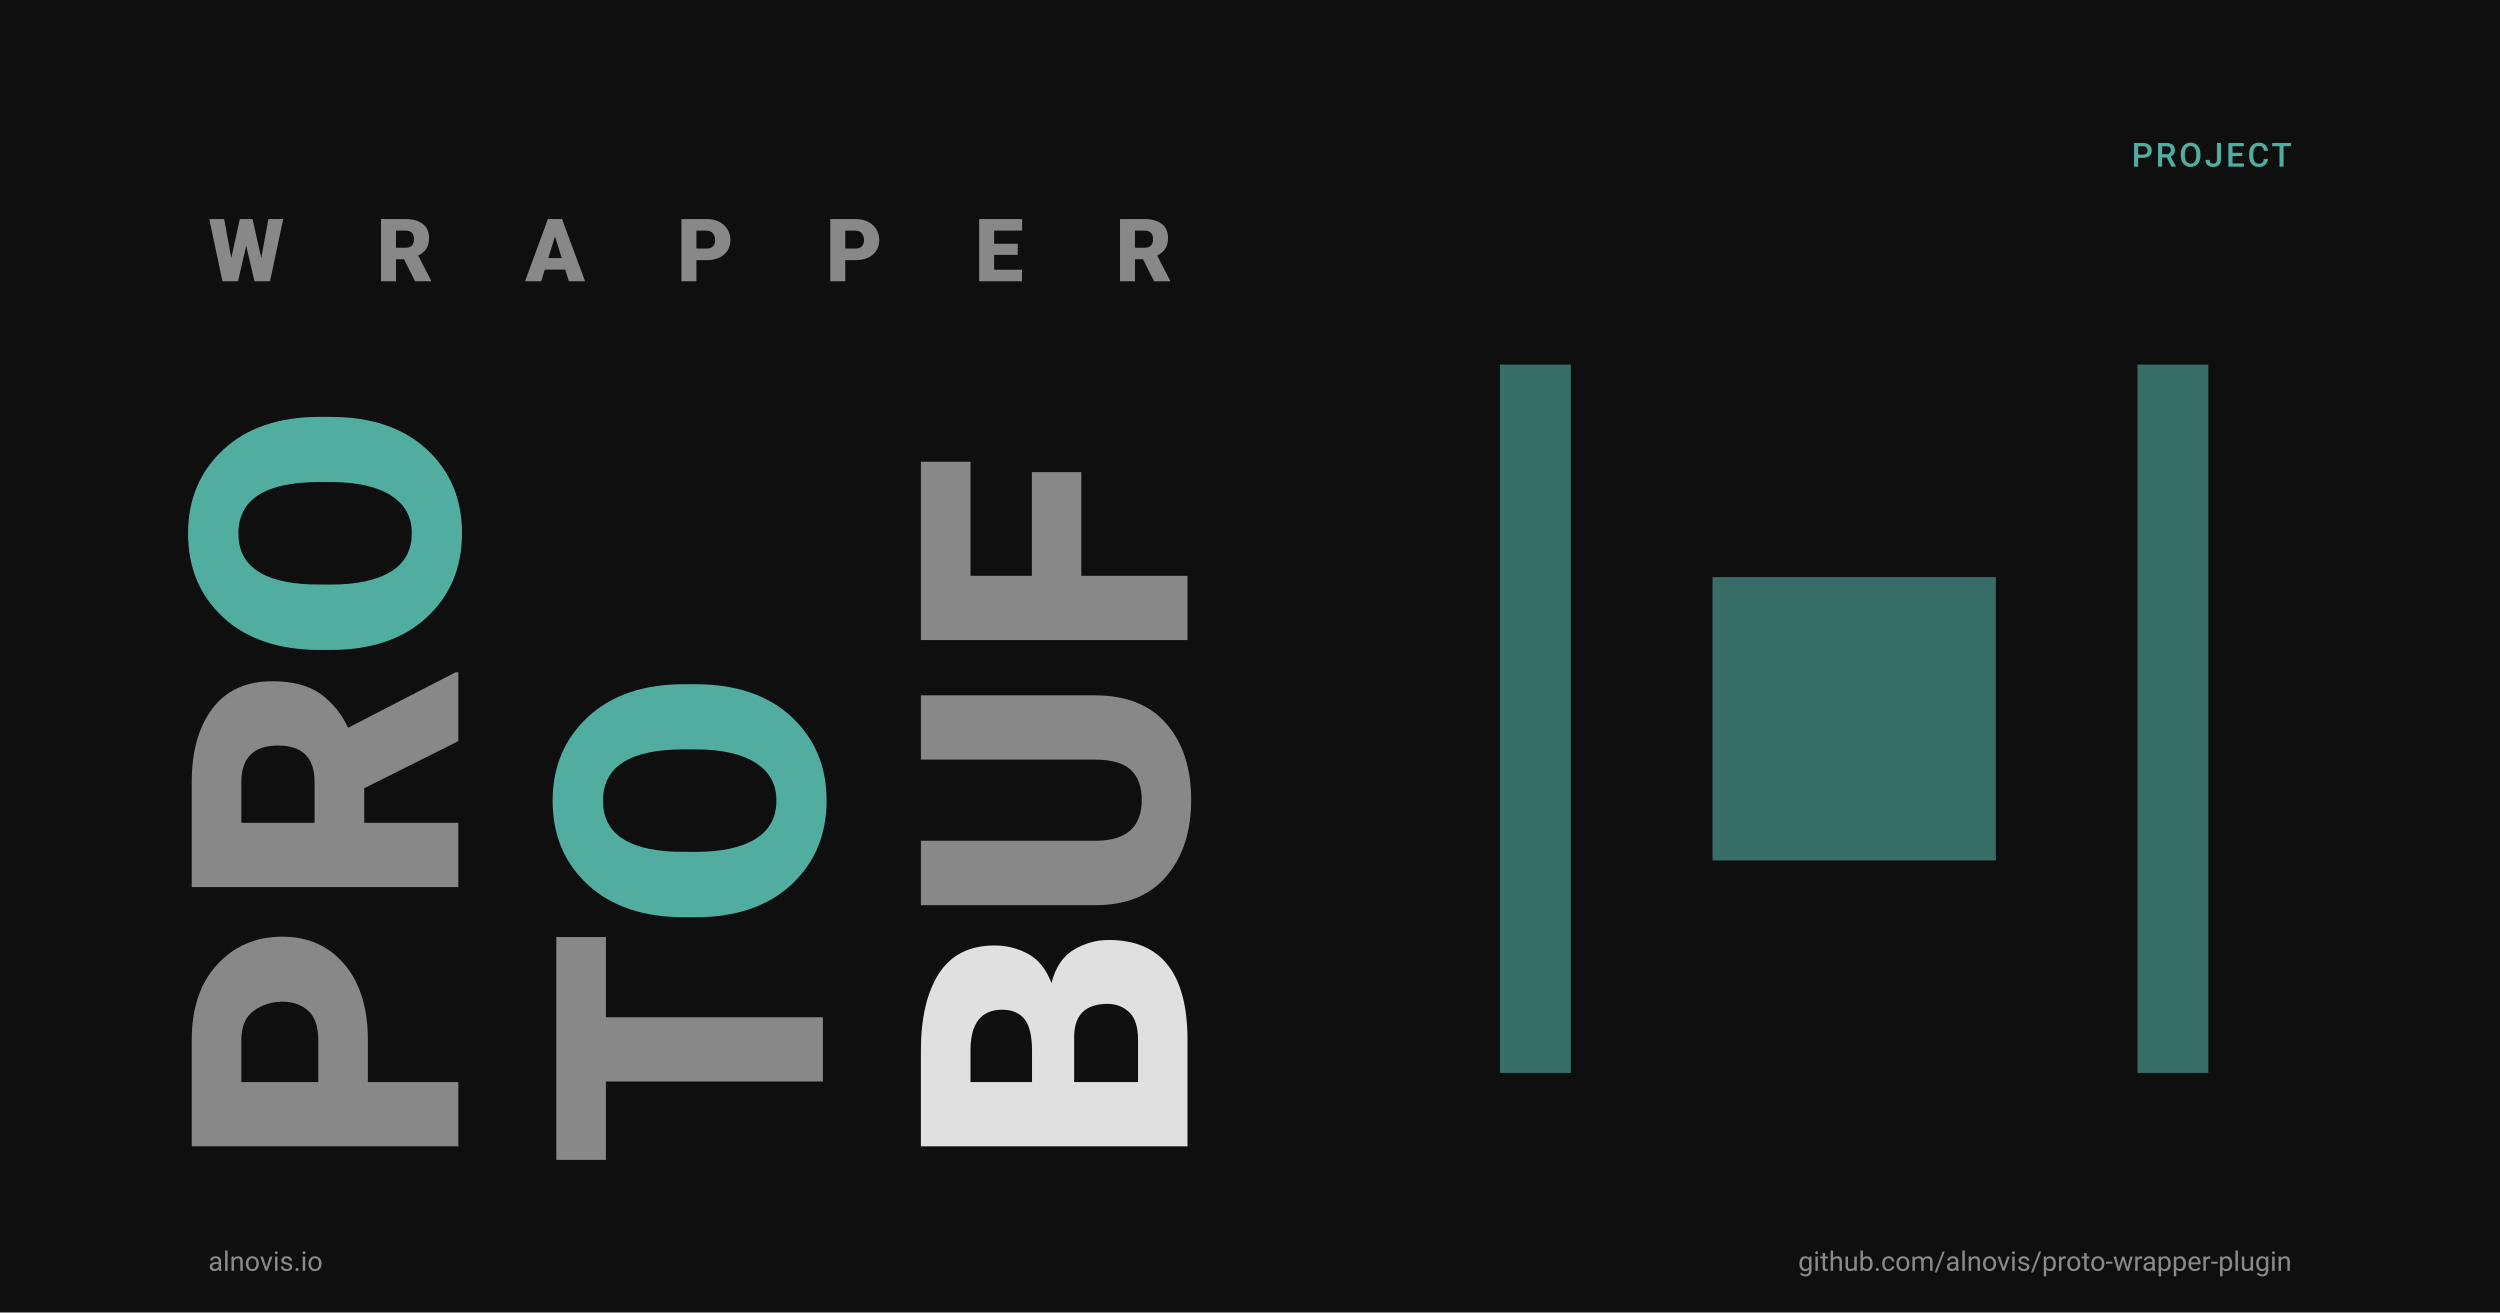
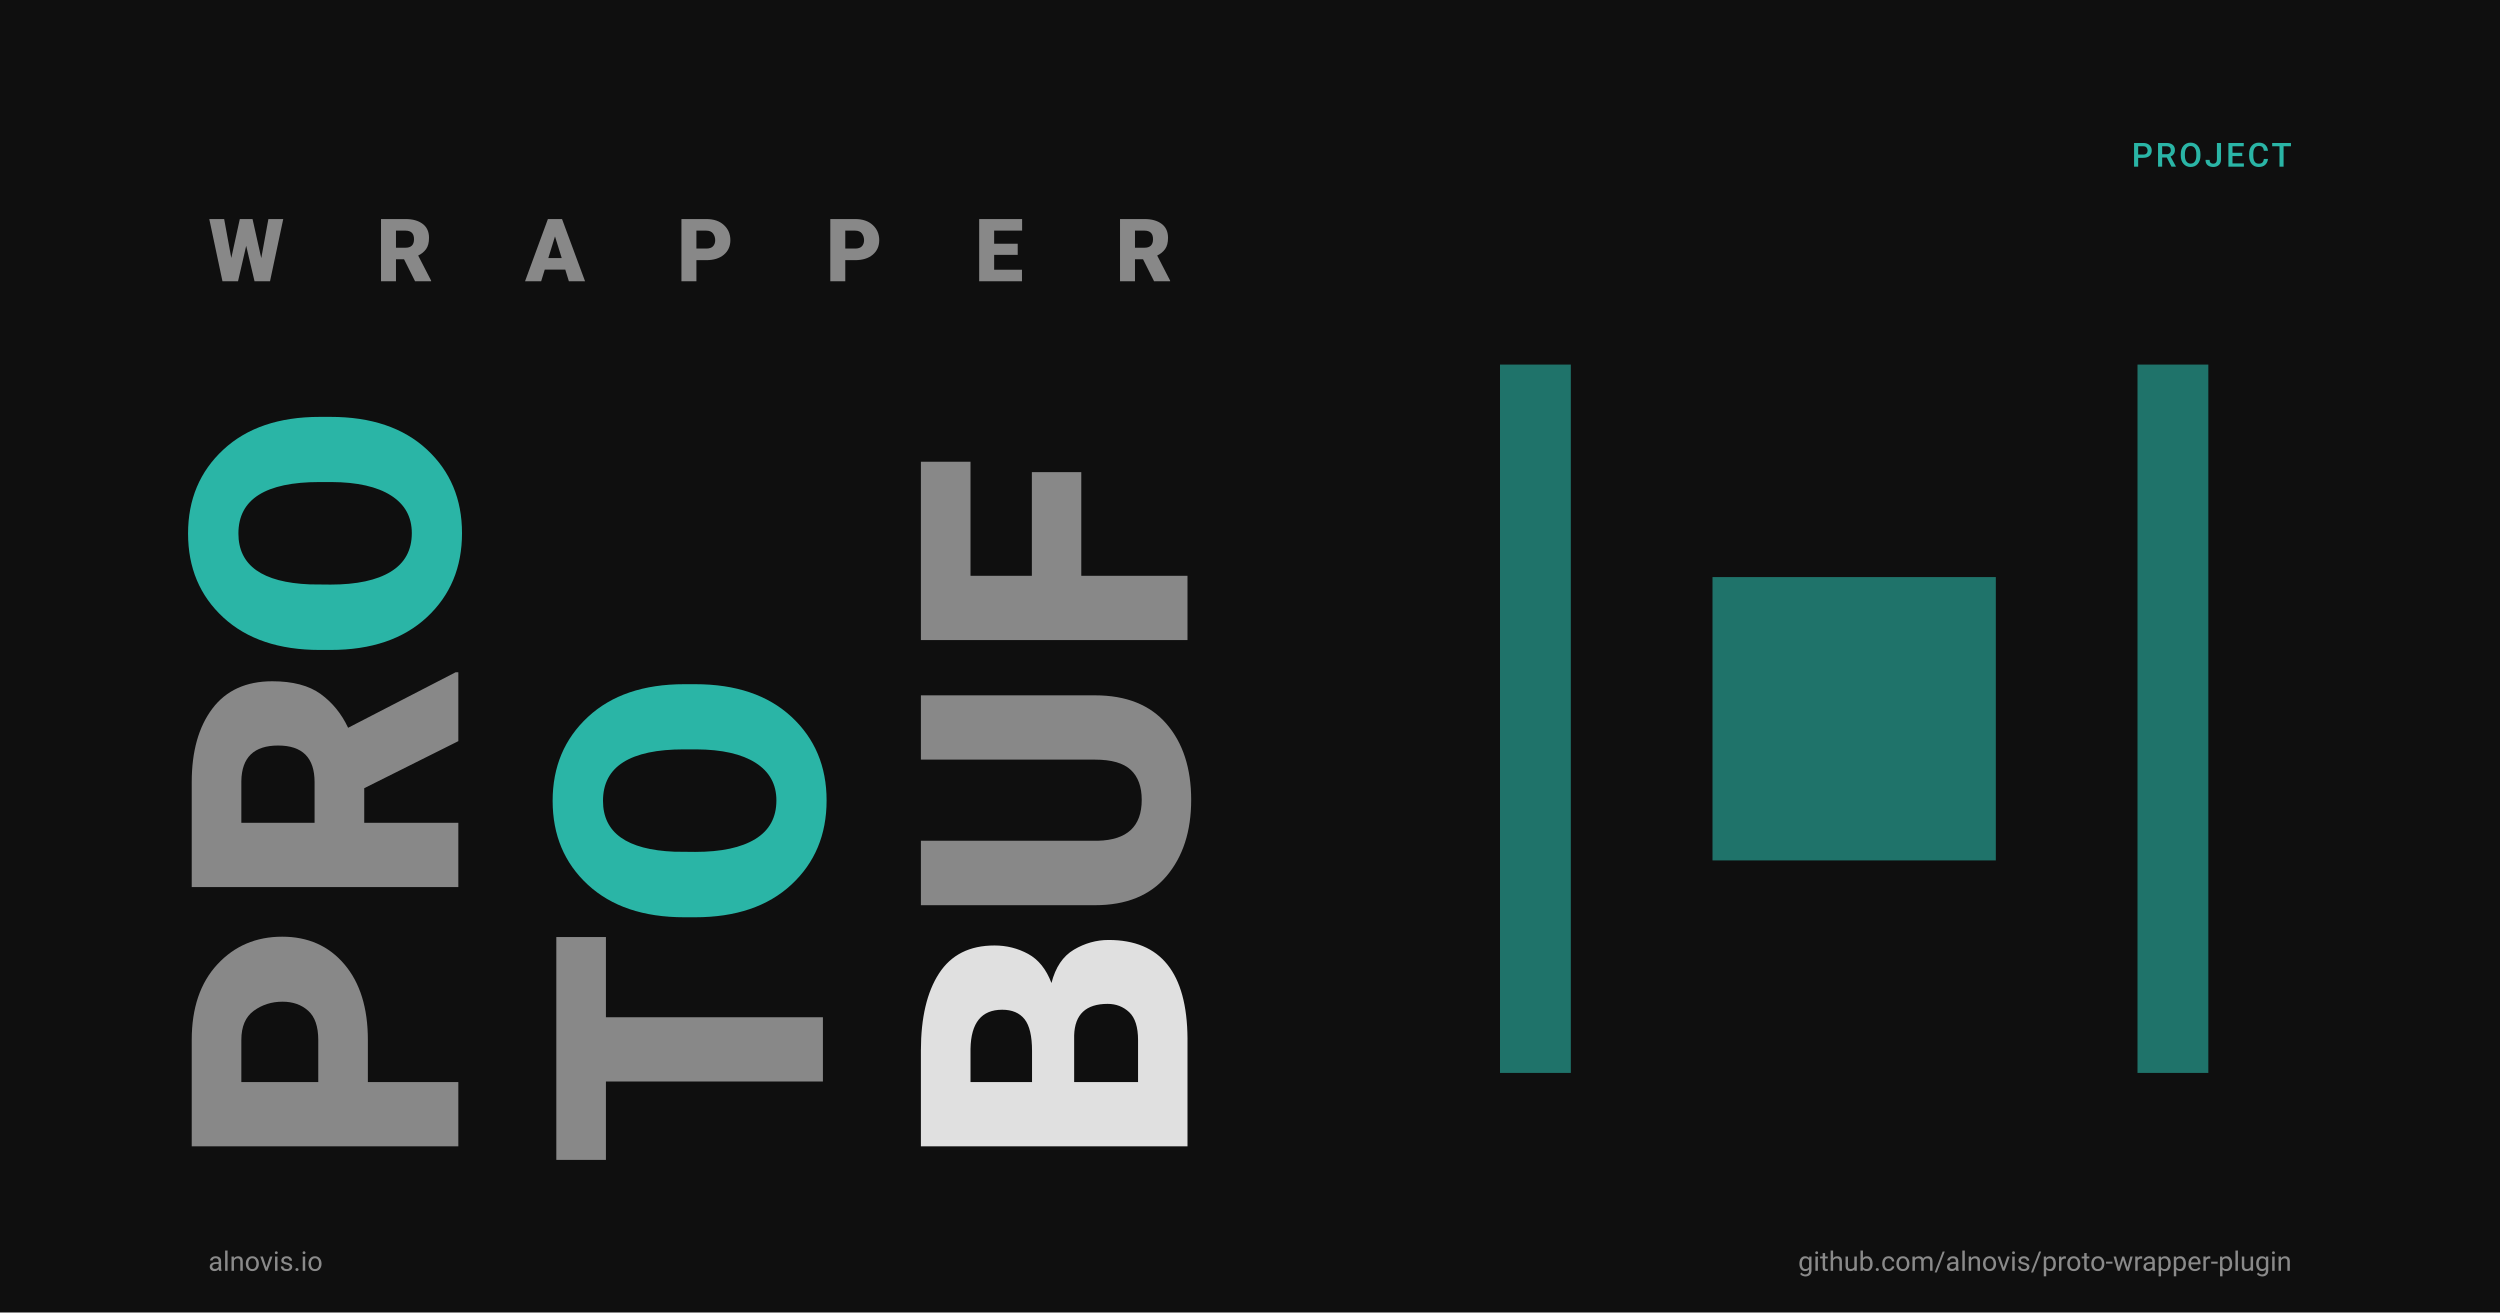
<svg xmlns="http://www.w3.org/2000/svg" width="1200" height="630" viewBox="0 0 1200 630">
  <style>
    .bg { fill: #0f0f0f; }
    .text { fill: #e0e0e0; font-family: -apple-system, BlinkMacSystemFont, "Segoe UI", Roboto, sans-serif; }
-     .subtitle { font-size: 16px; fill: #52ada1; font-weight: 500; letter-spacing: 0.08em; }
+     .subtitle { font-size: 16px; fill: #2ab5a6; font-weight: 500; letter-spacing: 0.08em; }
  </style>
  <rect class="bg" width="1200" height="630" />
  <text x="1100" y="80" text-anchor="end" class="text subtitle">PROJECT</text>
  <text x="100" y="135" style="font-family: -apple-system, BlinkMacSystemFont, 'Segoe UI', Roboto, sans-serif;            font-size: 42px; font-weight: 800; letter-spacing: 1.05em; fill: #888">
    WRAPPER
  </text>
  <g transform="translate(220, 315) rotate(-90)">
    <text x="-245" y="0" style="font-family: -apple-system, BlinkMacSystemFont, 'Segoe UI', Roboto, sans-serif;              font-size: 180px; font-weight: 800; letter-spacing: 0.04em; fill: #888">
-       PR<tspan fill="#52ada1">O</tspan>
+       PR<tspan fill="#2ab5a6">O</tspan>
    </text>
    <text x="-245" y="175" style="font-family: -apple-system, BlinkMacSystemFont, 'Segoe UI', Roboto, sans-serif;              font-size: 180px; font-weight: 800; letter-spacing: 0.04em; fill: #888">
-       T<tspan fill="#52ada1">O</tspan>
+       T<tspan fill="#2ab5a6">O</tspan>
    </text>
    <text x="-245" y="350" style="font-family: -apple-system, BlinkMacSystemFont, 'Segoe UI', Roboto, sans-serif;              font-size: 180px; font-weight: 800; letter-spacing: 0.04em; fill: #888">
      <tspan fill="#e0e0e0">B</tspan>UF
    </text>
  </g>
  <g transform="translate(720, 175) scale(17)" opacity="0.6">
-     <path fill="#52ada1" d="M170,4053 L178,4053 L178,4045 L170,4045 L170,4053 Z M182,4059 L184,4059 L184,4039 L182,4039 L182,4059 Z M164,4059 L166,4059 L166,4039 L164,4039 L164,4059 Z" transform="translate(-164, -4039)" />
+     <path fill="#2ab5a6" d="M170,4053 L178,4053 L178,4045 L170,4045 L170,4053 Z M182,4059 L184,4059 L184,4039 L182,4039 L182,4059 Z M164,4059 L166,4059 L166,4039 L164,4039 L164,4059 Z" transform="translate(-164, -4039)" />
  </g>
  <text x="100" y="610" class="text" style="font-size: 13px; fill: #8a8a8a">alnovis.io</text>
  <text x="1100" y="610" text-anchor="end" class="text" style="font-size: 13px; fill: #8a8a8a">github.com/alnovis/proto-wrapper-plugin</text>
</svg>
